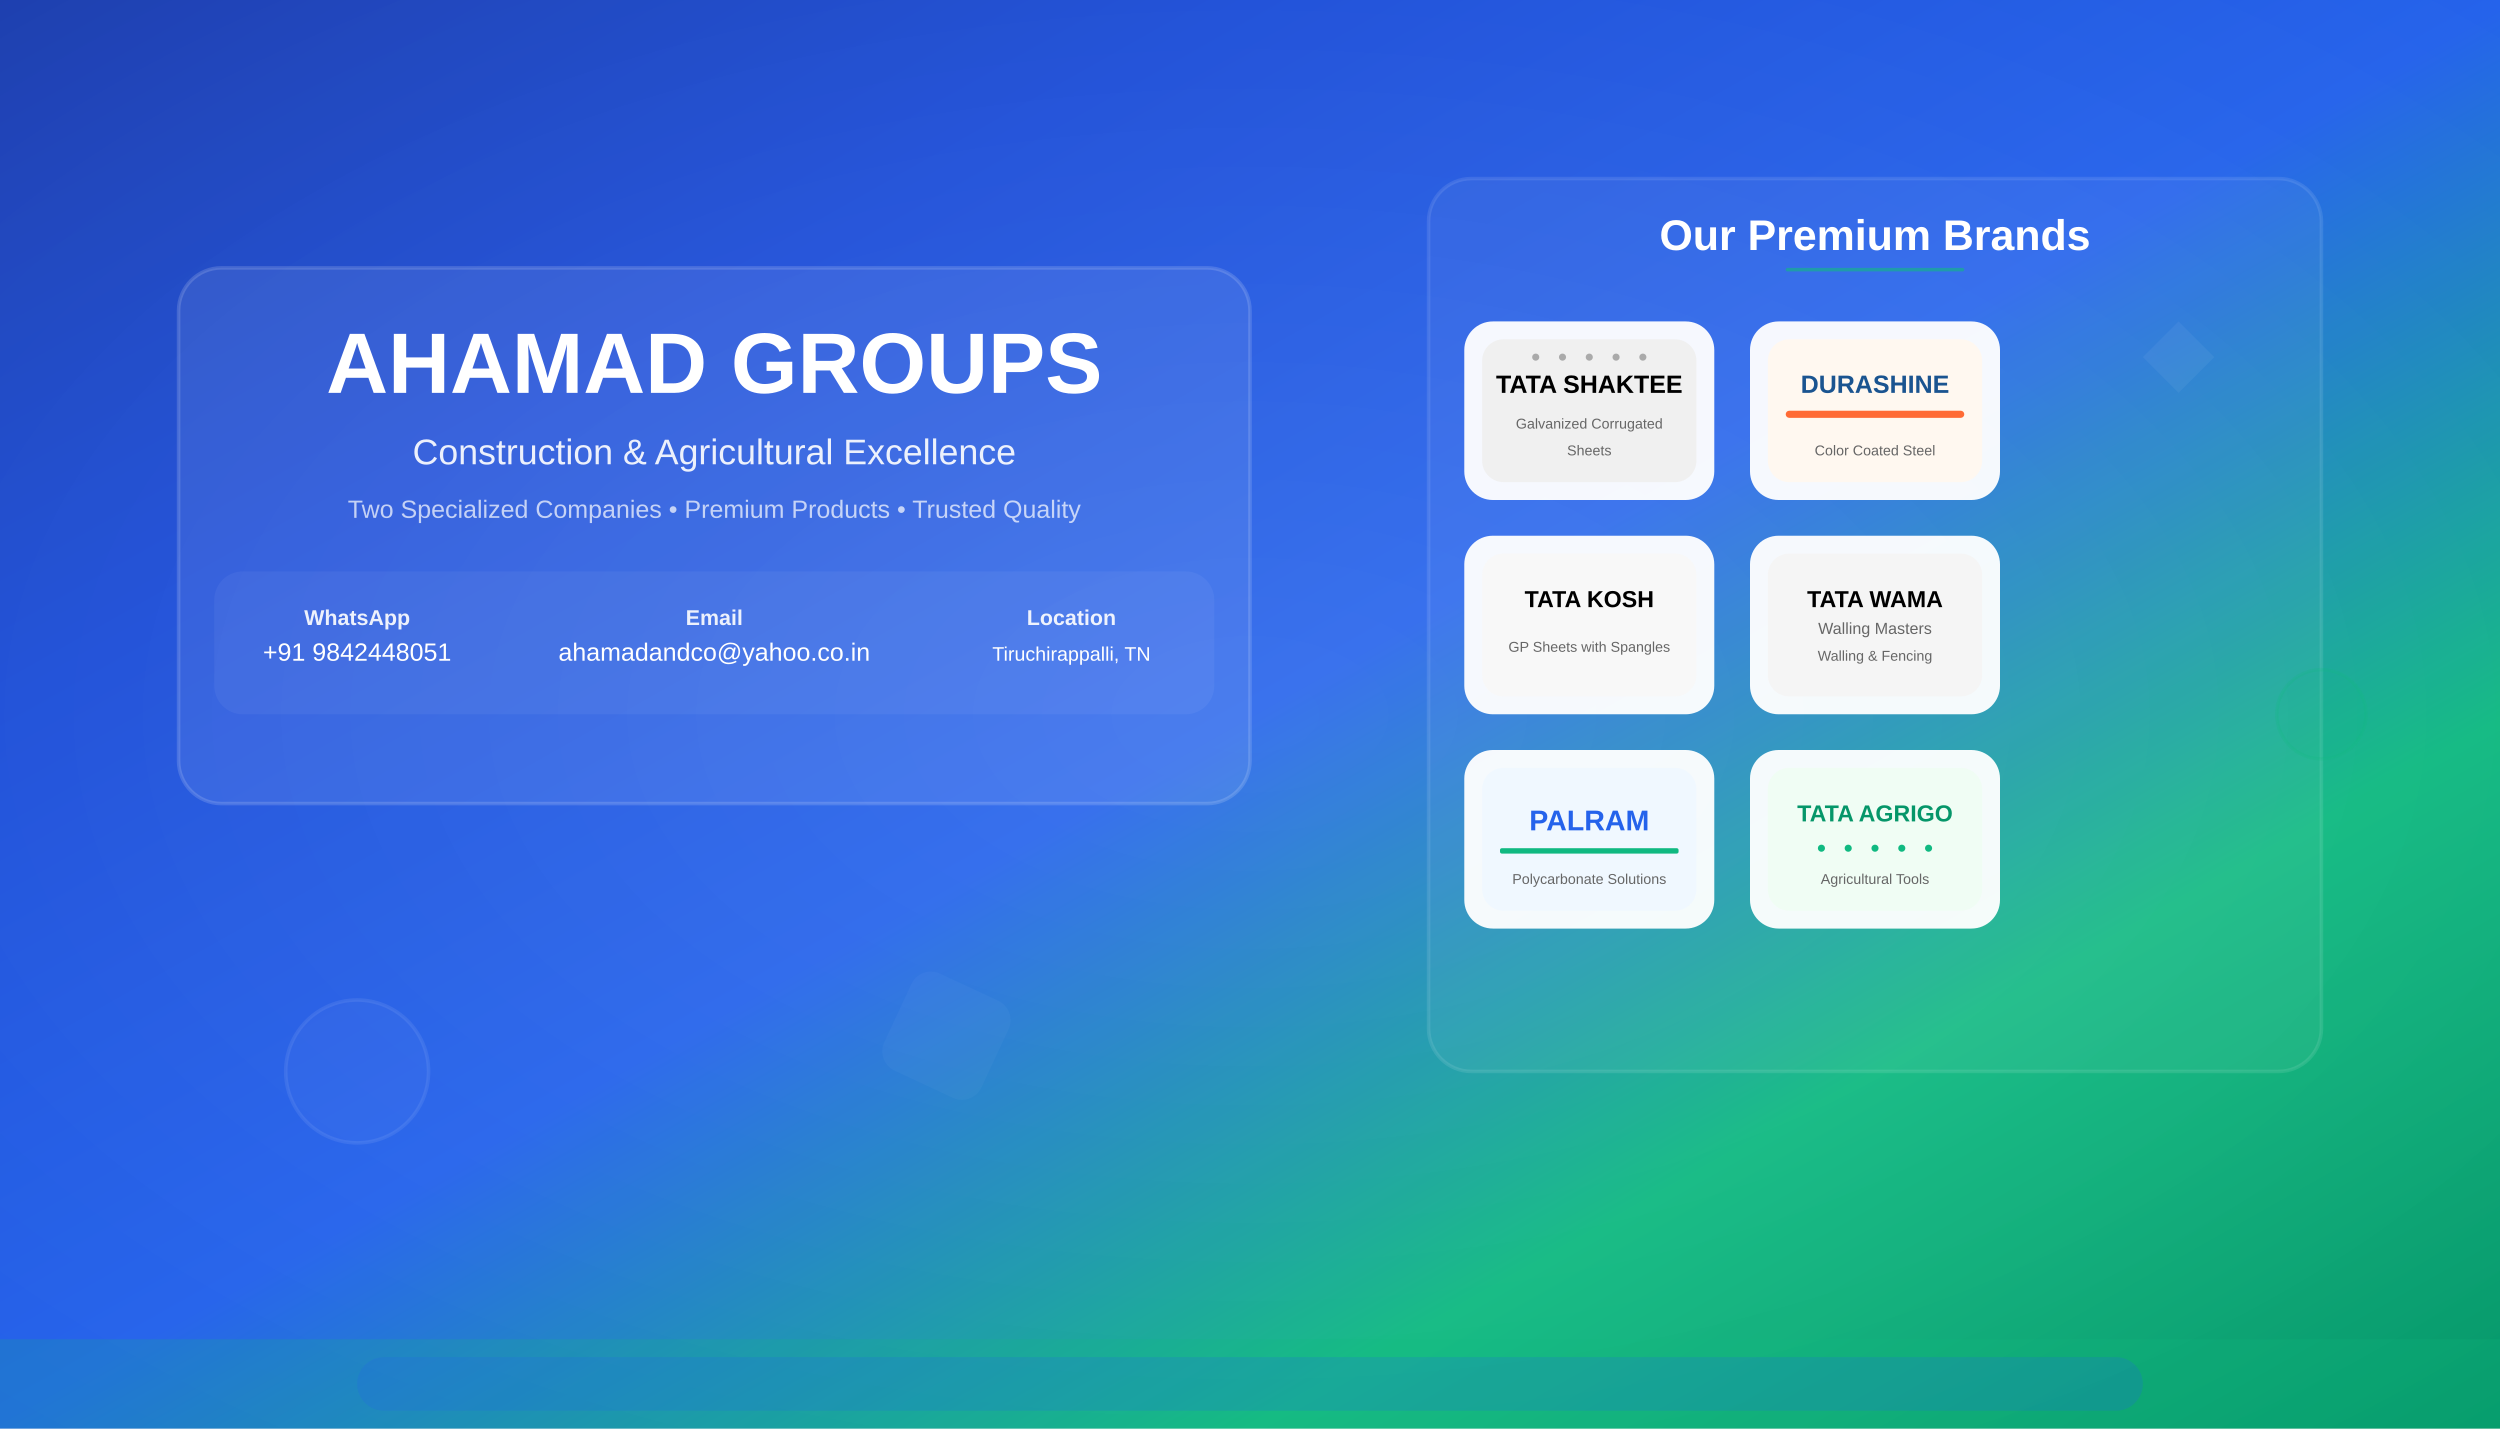
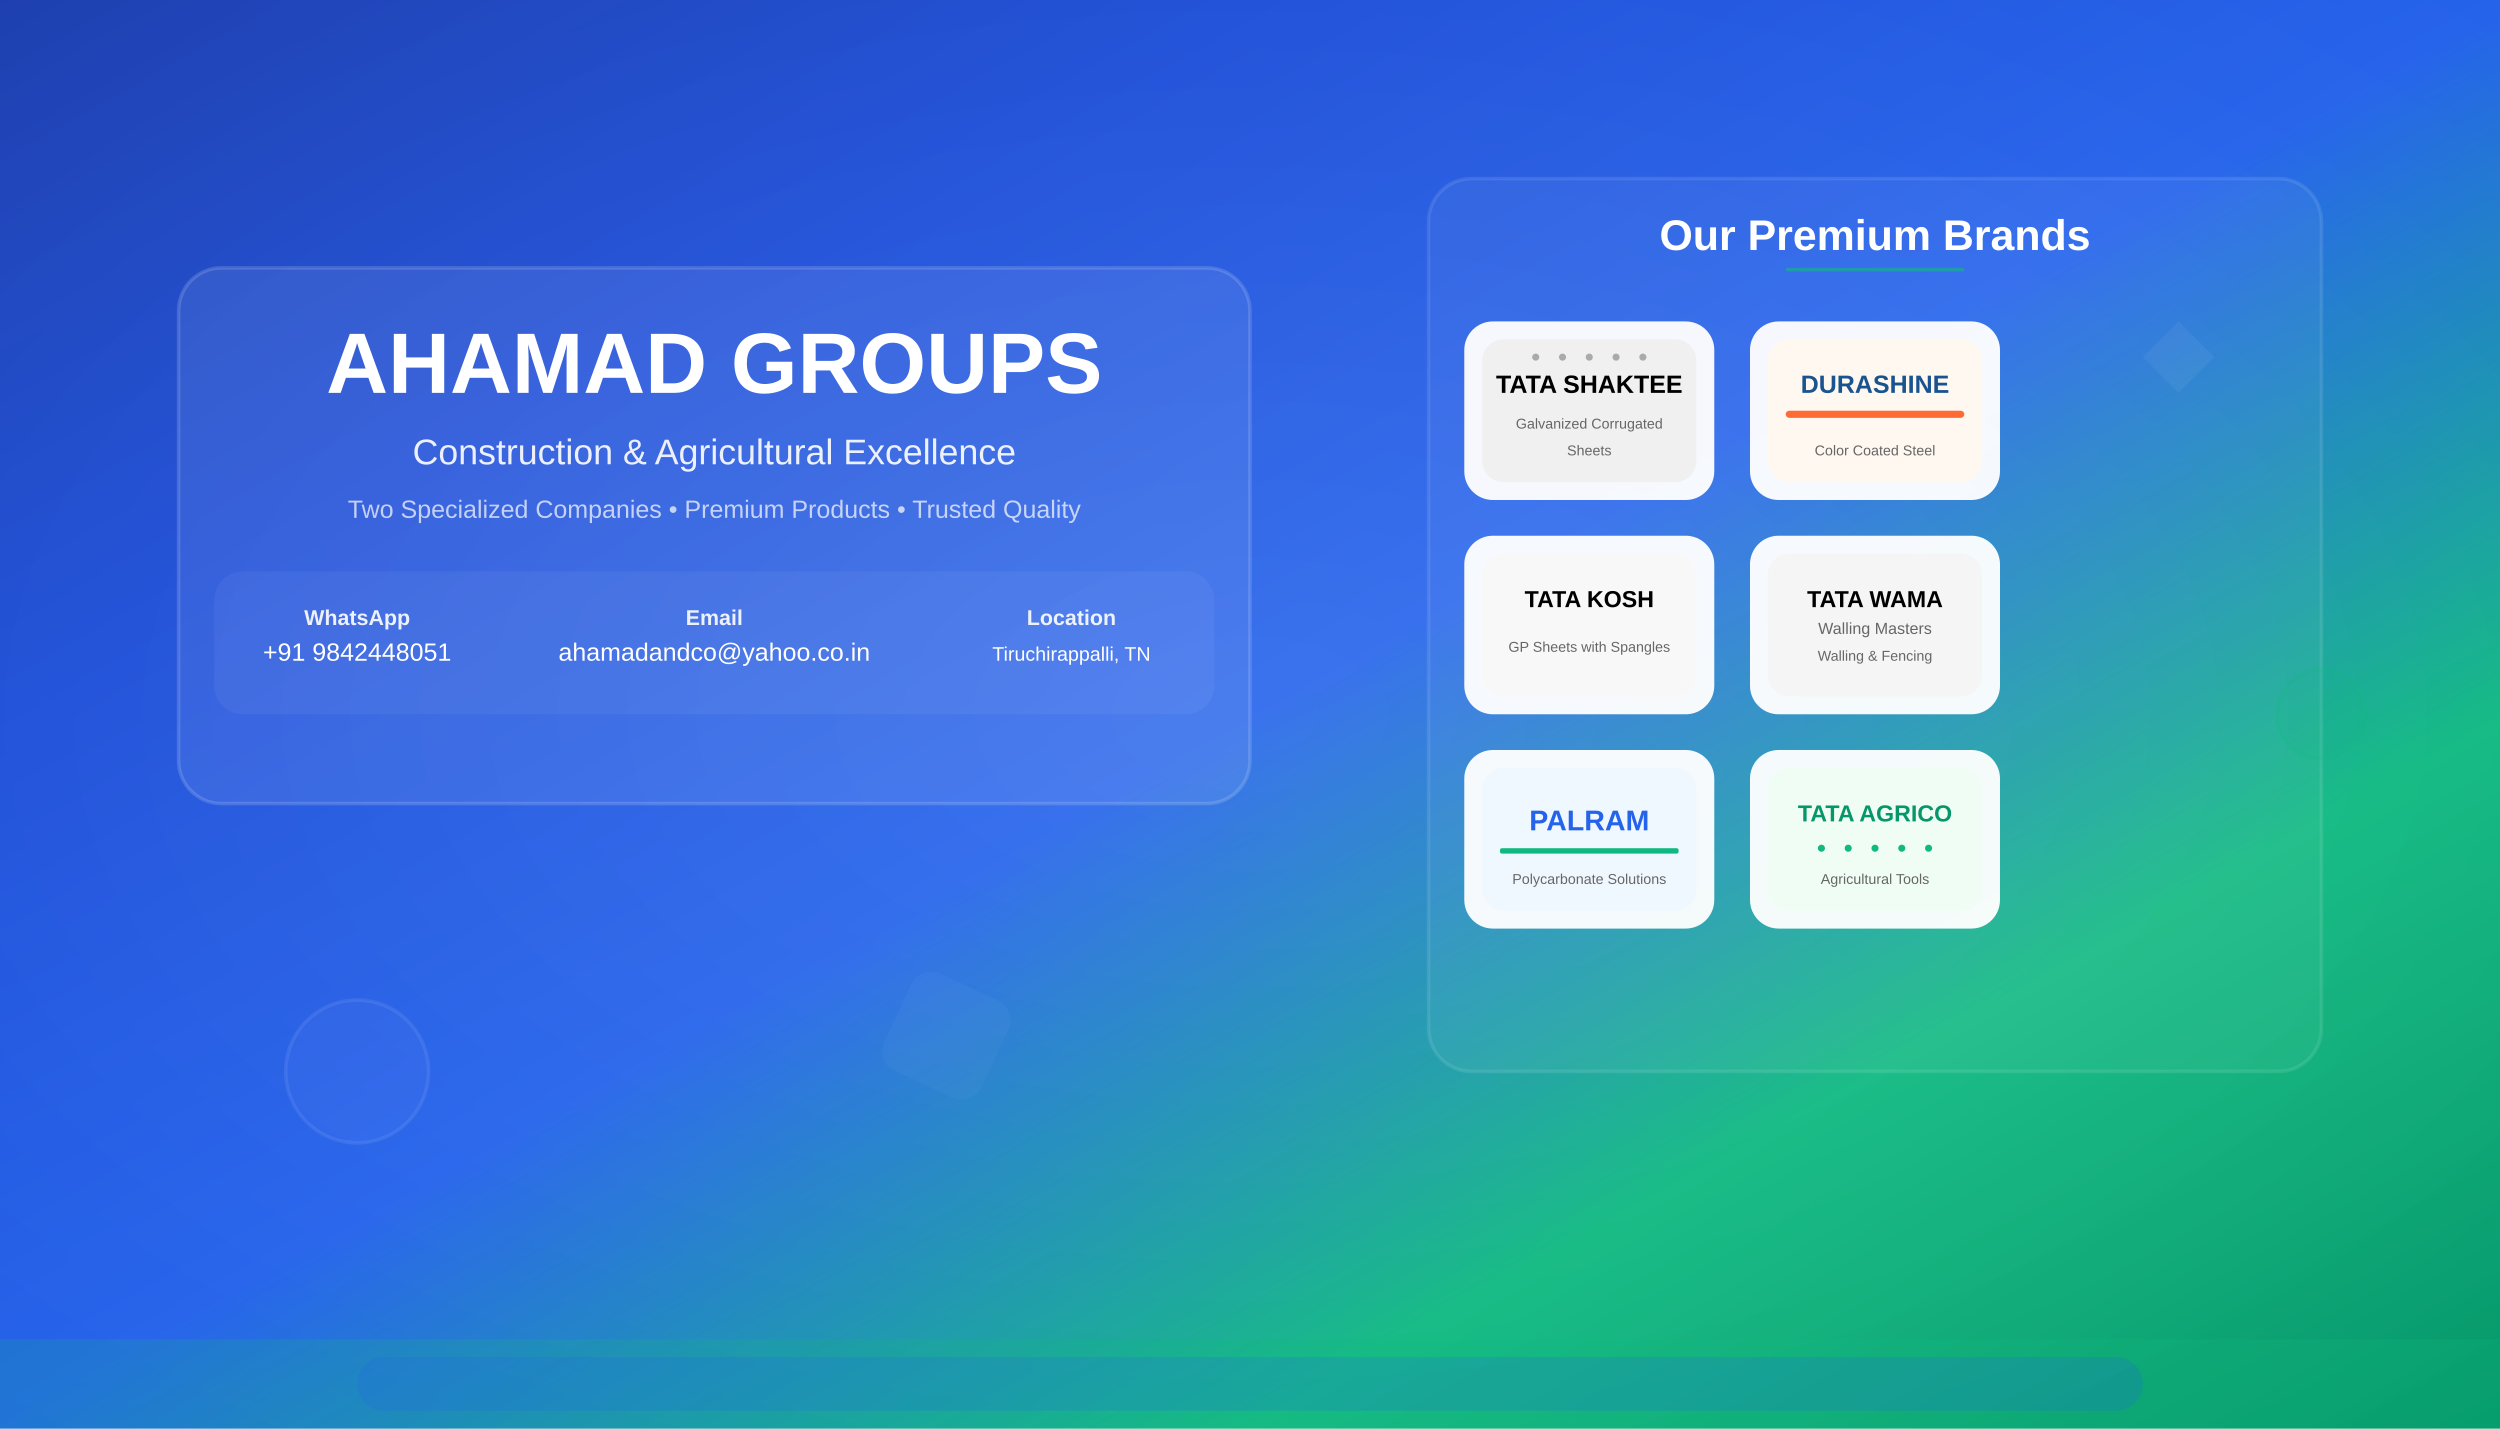
<svg xmlns="http://www.w3.org/2000/svg" viewBox="0 0 1400 800">
  <defs>
    <linearGradient id="mainGradient" x1="0%" y1="0%" x2="100%" y2="100%">
      <stop offset="0%" style="stop-color:#1e40af;stop-opacity:1" />
      <stop offset="25%" style="stop-color:#1d4ed8;stop-opacity:1" />
      <stop offset="50%" style="stop-color:#2563eb;stop-opacity:1" />
      <stop offset="75%" style="stop-color:#10b981;stop-opacity:1" />
      <stop offset="100%" style="stop-color:#059669;stop-opacity:1" />
    </linearGradient>
    <radialGradient id="overlay" cx="50%" cy="50%" r="70%">
      <stop offset="0%" style="stop-color:rgba(255,255,255,0.1);stop-opacity:1" />
      <stop offset="100%" style="stop-color:rgba(255,255,255,0);stop-opacity:0" />
    </radialGradient>
  </defs>
  <rect width="1400" height="800" fill="url(#mainGradient)" />
  <rect width="1400" height="800" fill="url(#overlay)" />
  <rect x="100" y="150" width="600" height="300" fill="rgba(255,255,255,0.08)" rx="24" stroke="rgba(255,255,255,0.15)" stroke-width="2" />
  <text x="400" y="220" text-anchor="middle" font-family="Arial, sans-serif" font-size="48" font-weight="bold" fill="white">
    AHAMAD GROUPS
  </text>
  <text x="400" y="260" text-anchor="middle" font-family="Arial, sans-serif" font-size="20" fill="rgba(255,255,255,0.9)">
    Construction &amp; Agricultural Excellence
  </text>
  <text x="400" y="290" text-anchor="middle" font-family="Arial, sans-serif" font-size="14" fill="rgba(255,255,255,0.7)">
    Two Specialized Companies • Premium Products • Trusted Quality
  </text>
  <rect x="120" y="320" width="560" height="80" fill="rgba(255,255,255,0.05)" rx="16" />
  <text x="200" y="350" text-anchor="middle" font-family="Arial, sans-serif" font-size="12" font-weight="bold" fill="rgba(255,255,255,0.9)">WhatsApp</text>
  <text x="200" y="370" text-anchor="middle" font-family="Arial, sans-serif" font-size="14" fill="white">+91 9842448051</text>
  <text x="400" y="350" text-anchor="middle" font-family="Arial, sans-serif" font-size="12" font-weight="bold" fill="rgba(255,255,255,0.9)">Email</text>
  <text x="400" y="370" text-anchor="middle" font-family="Arial, sans-serif" font-size="14" fill="white">ahamadandco@yahoo.co.in</text>
  <text x="600" y="350" text-anchor="middle" font-family="Arial, sans-serif" font-size="12" font-weight="bold" fill="rgba(255,255,255,0.9)">Location</text>
  <text x="600" y="370" text-anchor="middle" font-family="Arial, sans-serif" font-size="11" fill="white">Tiruchirappalli, TN</text>
  <rect x="800" y="100" width="500" height="500" fill="rgba(255,255,255,0.05)" rx="24" stroke="rgba(255,255,255,0.1)" stroke-width="2" />
  <text x="1050" y="140" text-anchor="middle" font-family="Arial, sans-serif" font-size="24" font-weight="bold" fill="white">
    Our Premium Brands
  </text>
  <rect x="1000" y="150" width="100" height="2" fill="rgba(16,185,129,0.6)" rx="1" />
  <rect x="820" y="180" width="140" height="100" fill="white" rx="16" opacity="0.95" />
  <rect x="830" y="190" width="120" height="80" fill="#f0f0f0" rx="12" />
  <text x="890" y="220" text-anchor="middle" font-family="Arial, sans-serif" font-size="14" font-weight="bold" fill="#000">TATA SHAKTEE</text>
  <circle cx="860" cy="200" r="2" fill="#aaa" />
  <circle cx="875" cy="200" r="2" fill="#aaa" />
  <circle cx="890" cy="200" r="2" fill="#aaa" />
  <circle cx="905" cy="200" r="2" fill="#aaa" />
  <circle cx="920" cy="200" r="2" fill="#aaa" />
  <text x="890" y="240" text-anchor="middle" font-family="Arial, sans-serif" font-size="8" fill="#666">Galvanized Corrugated</text>
  <text x="890" y="255" text-anchor="middle" font-family="Arial, sans-serif" font-size="8" fill="#666">Sheets</text>
  <rect x="980" y="180" width="140" height="100" fill="white" rx="16" opacity="0.95" />
  <rect x="990" y="190" width="120" height="80" fill="#fff8f0" rx="12" />
  <text x="1050" y="220" text-anchor="middle" font-family="Arial, sans-serif" font-size="14" font-weight="bold" fill="#1a5490">DURASHINE</text>
  <rect x="1000" y="230" width="100" height="4" fill="#ff6b35" rx="2" />
  <text x="1050" y="255" text-anchor="middle" font-family="Arial, sans-serif" font-size="8" fill="#666">Color Coated Steel</text>
  <rect x="820" y="300" width="140" height="100" fill="white" rx="16" opacity="0.95" />
  <rect x="830" y="310" width="120" height="80" fill="#f8f8f8" rx="12" />
  <text x="890" y="340" text-anchor="middle" font-family="Arial, sans-serif" font-size="13" font-weight="bold" fill="#000">TATA KOSH</text>
  <text x="890" y="365" text-anchor="middle" font-family="Arial, sans-serif" font-size="8" fill="#666">GP Sheets with Spangles</text>
  <rect x="980" y="300" width="140" height="100" fill="white" rx="16" opacity="0.95" />
  <rect x="990" y="310" width="120" height="80" fill="#f5f5f5" rx="12" />
  <text x="1050" y="340" text-anchor="middle" font-family="Arial, sans-serif" font-size="13" font-weight="bold" fill="#000">TATA WAMA</text>
  <text x="1050" y="355" text-anchor="middle" font-family="Arial, sans-serif" font-size="9" fill="#666">Walling Masters</text>
  <text x="1050" y="370" text-anchor="middle" font-family="Arial, sans-serif" font-size="8" fill="#666">Walling &amp; Fencing</text>
  <rect x="820" y="420" width="140" height="100" fill="white" rx="16" opacity="0.95" />
  <rect x="830" y="430" width="120" height="80" fill="#f0f8ff" rx="12" />
  <text x="890" y="465" text-anchor="middle" font-family="Arial, sans-serif" font-size="16" font-weight="bold" fill="#2563eb">PALRAM</text>
  <rect x="840" y="475" width="100" height="3" fill="#10b981" rx="1" />
  <text x="890" y="495" text-anchor="middle" font-family="Arial, sans-serif" font-size="8" fill="#666">Polycarbonate Solutions</text>
  <rect x="980" y="420" width="140" height="100" fill="white" rx="16" opacity="0.95" />
  <rect x="990" y="430" width="120" height="80" fill="#f0fdf4" rx="12" />
-   <text x="1050" y="460" text-anchor="middle" font-family="Arial, sans-serif" font-size="13" font-weight="bold" fill="#059669">TATA AGRIGO</text>
+   <text x="1050" y="460" text-anchor="middle" font-family="Arial, sans-serif" font-size="13" font-weight="bold" fill="#059669">TATA AGRICO</text>
  <circle cx="1020" cy="475" r="2" fill="#10b981" />
  <circle cx="1035" cy="475" r="2" fill="#10b981" />
  <circle cx="1050" cy="475" r="2" fill="#10b981" />
  <circle cx="1065" cy="475" r="2" fill="#10b981" />
  <circle cx="1080" cy="475" r="2" fill="#10b981" />
  <text x="1050" y="495" text-anchor="middle" font-family="Arial, sans-serif" font-size="8" fill="#666">Agricultural Tools</text>
  <circle cx="200" cy="600" r="40" fill="rgba(255,255,255,0.03)" stroke="rgba(255,255,255,0.08)" stroke-width="2" />
  <rect x="500" y="550" width="60" height="60" fill="rgba(255,255,255,0.03)" rx="12" transform="rotate(25 530 580)" />
  <polygon points="1200,200 1220,180 1240,200 1220,220" fill="rgba(255,255,255,0.05)" />
  <circle cx="1300" cy="400" r="25" fill="rgba(16,185,129,0.1)" stroke="rgba(16,185,129,0.2)" stroke-width="2" />
  <rect x="0" y="750" width="1400" height="50" fill="rgba(16,185,129,0.2)" />
  <rect x="200" y="760" width="1000" height="30" fill="rgba(37,99,235,0.2)" rx="15" />
</svg>
